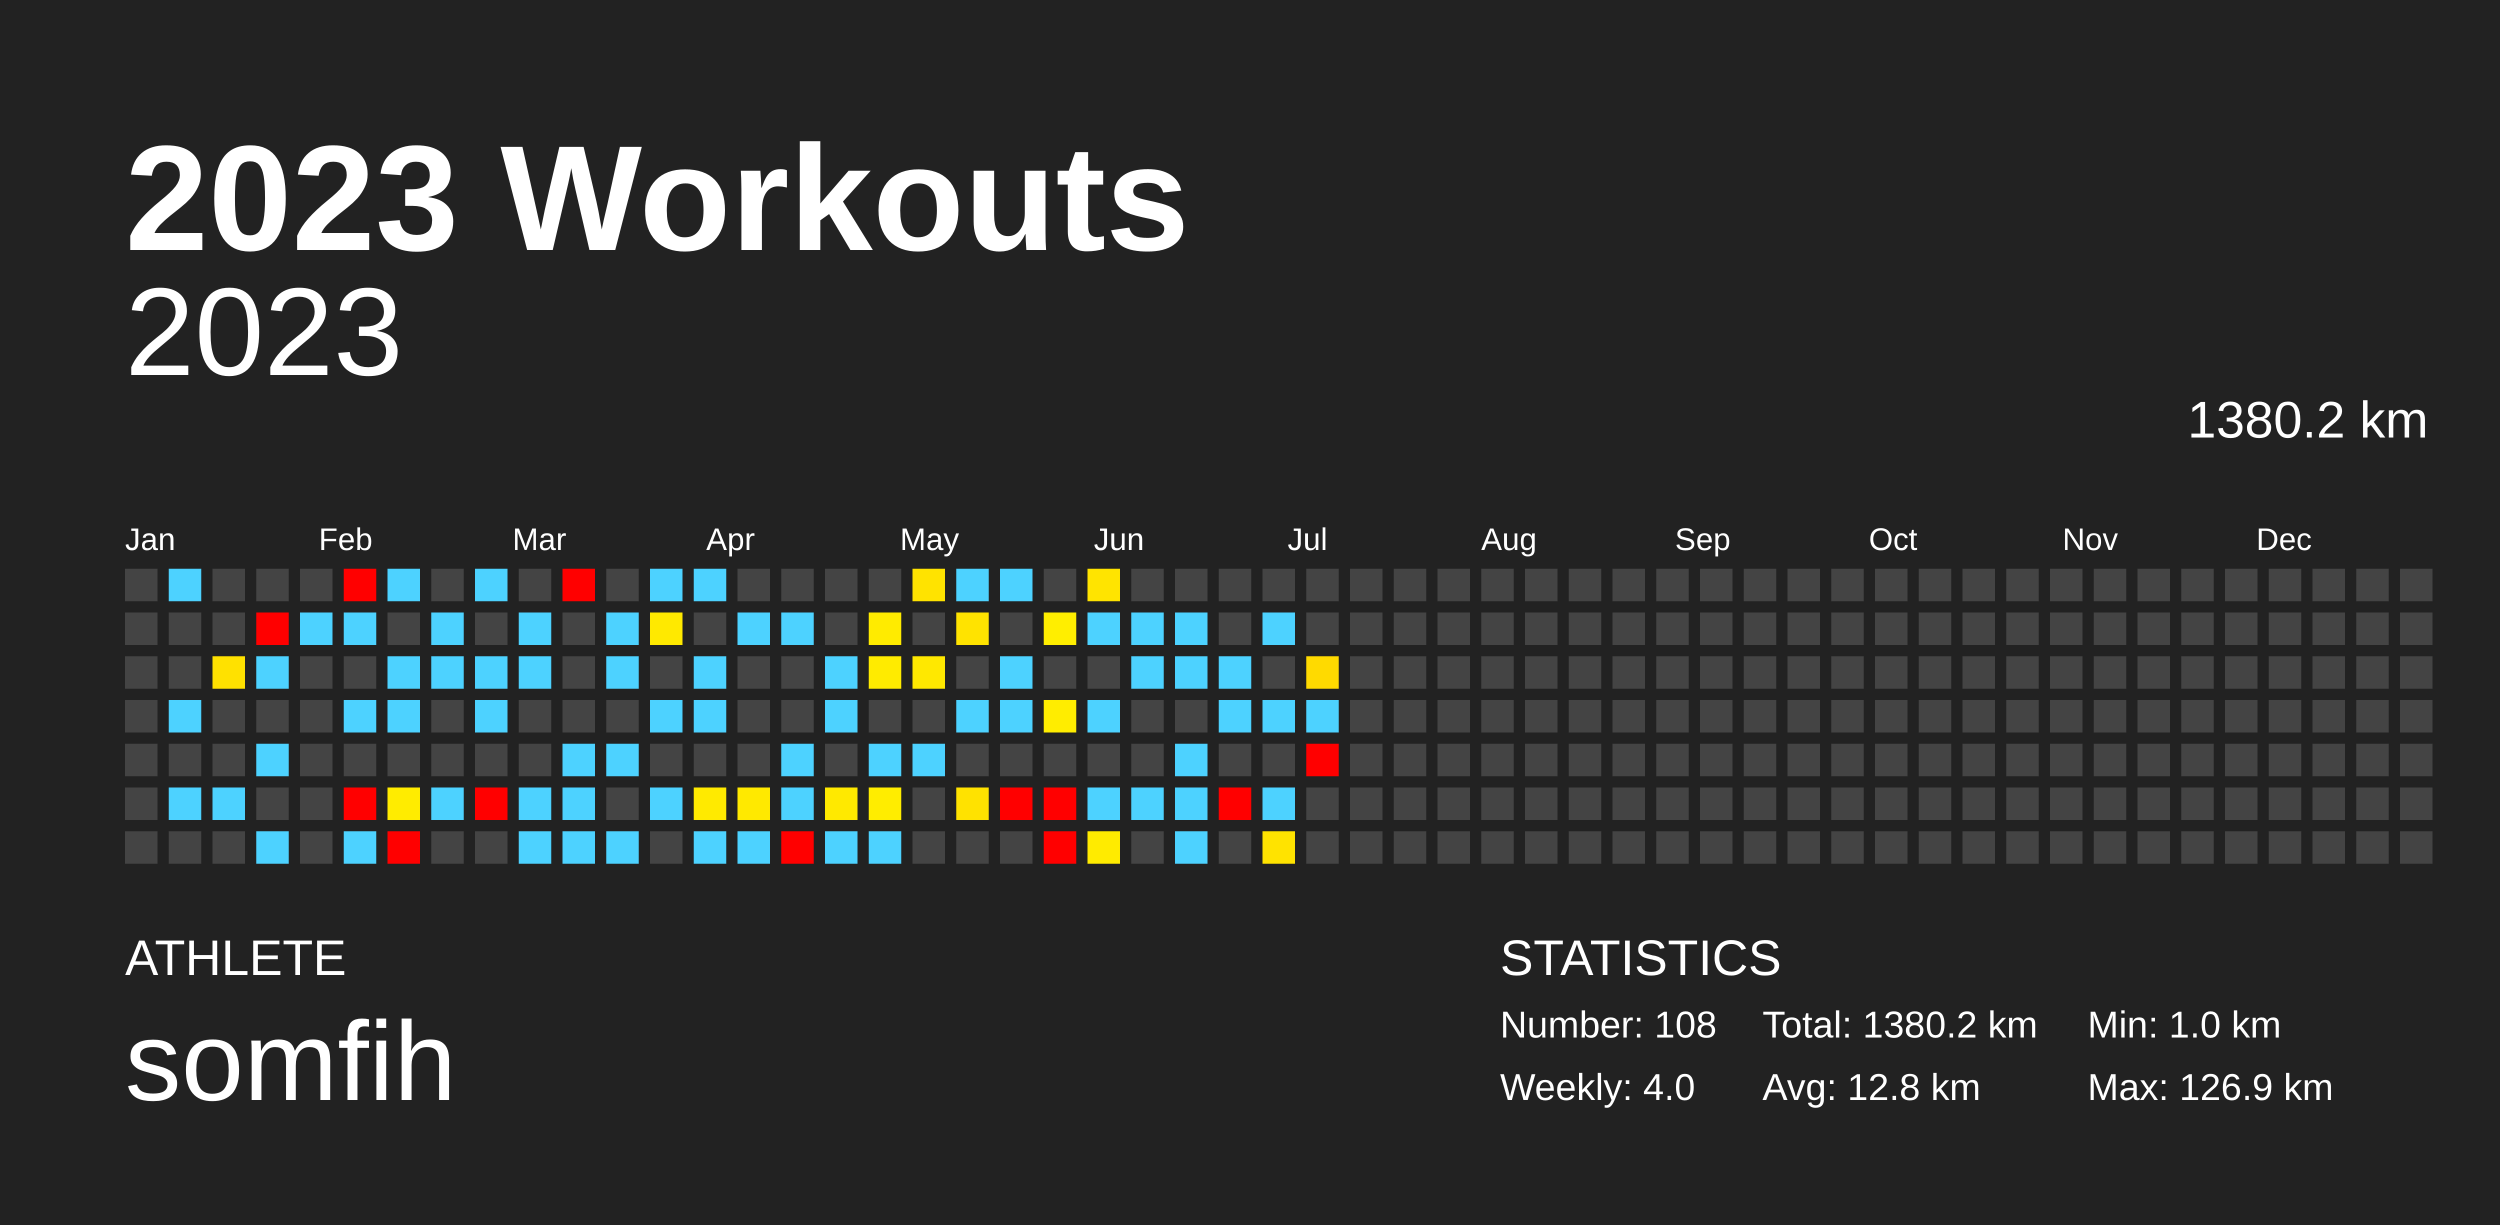
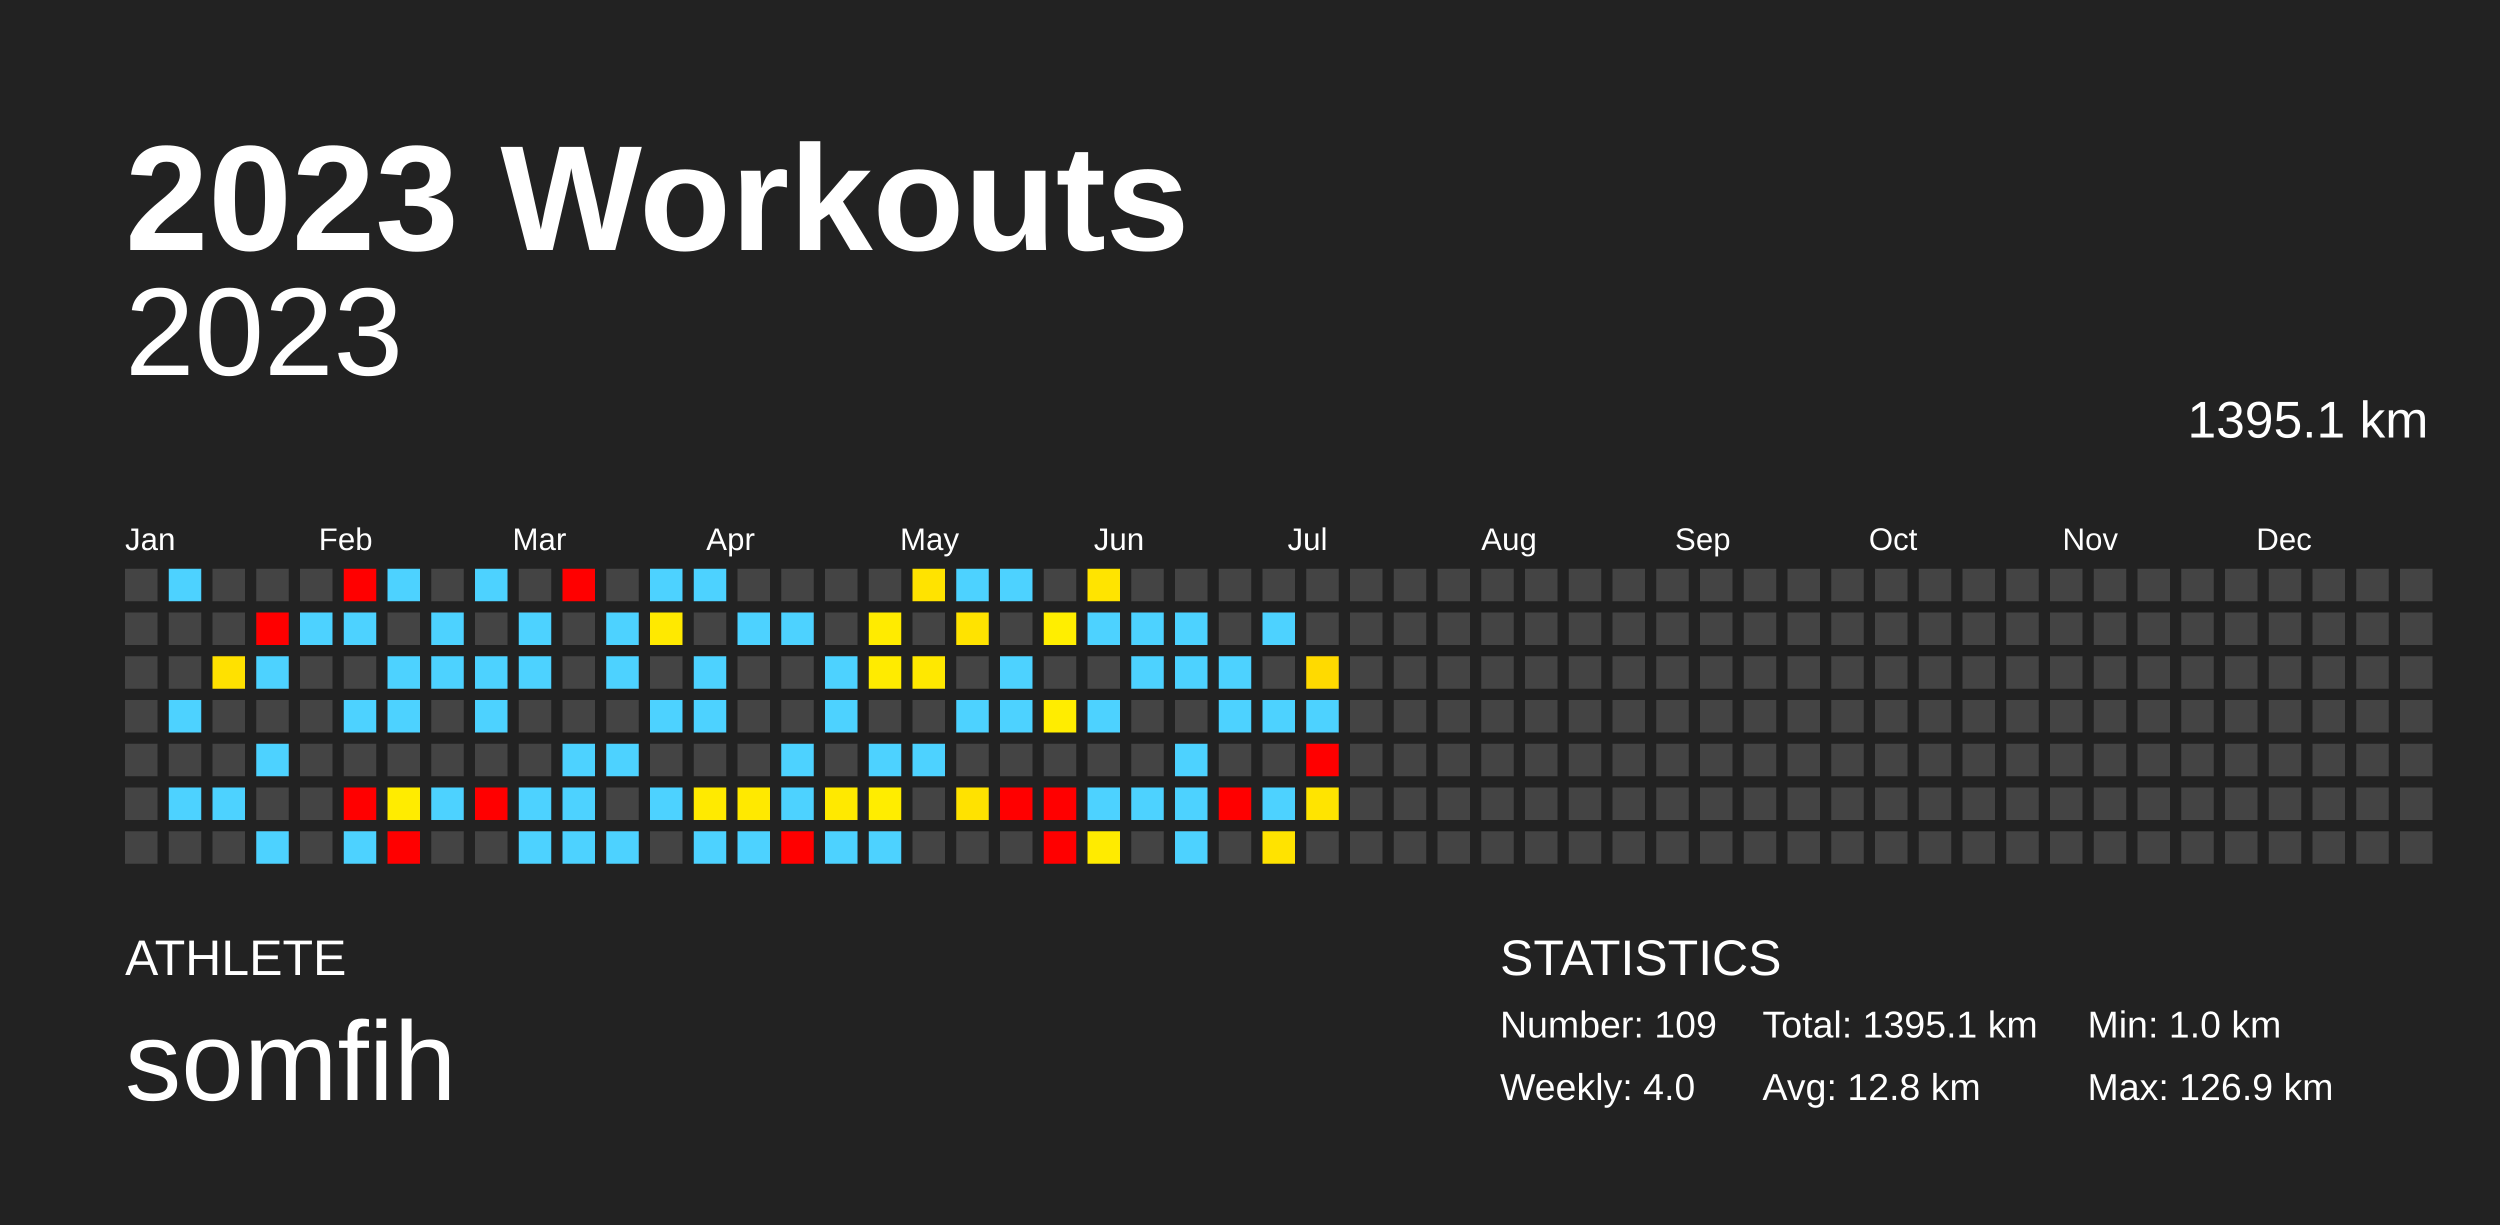
<svg xmlns="http://www.w3.org/2000/svg" baseProfile="full" height="98mm" version="1.1" viewBox="0,0,200,98" width="200mm">
  <defs />
  <rect fill="#222222" height="98" width="200" x="0" y="0" />
  <text fill="#FFFFFF" style="font-size:12px; font-family:Arial; font-weight:bold;" x="10" y="20">2023 Workouts</text>
  <text fill="#FFFFFF" style="font-size:4px; font-family:Arial" x="10" y="78">ATHLETE</text>
  <text fill="#FFFFFF" style="font-size:9px; font-family:Arial" x="10" y="88">somfih</text>
  <text fill="#FFFFFF" style="font-size:4px; font-family:Arial" x="120" y="78">STATISTICS</text>
-   <text fill="#FFFFFF" style="font-size:3px; font-family:Arial" x="120" y="83">Number: 108</text>
+   <text fill="#FFFFFF" style="font-size:3px; font-family:Arial" x="120" y="83">Number: 109</text>
  <text fill="#FFFFFF" style="font-size:3px; font-family:Arial" x="120" y="88">Weekly: 4.0</text>
-   <text fill="#FFFFFF" style="font-size:3px; font-family:Arial" x="141" y="83">Total: 1380.2 km</text>
+   <text fill="#FFFFFF" style="font-size:3px; font-family:Arial" x="141" y="83">Total: 1395.1 km</text>
  <text fill="#FFFFFF" style="font-size:3px; font-family:Arial" x="141" y="88">Avg: 12.8 km</text>
  <text fill="#FFFFFF" style="font-size:3px; font-family:Arial" x="167" y="83">Min: 1.0 km</text>
  <text fill="#FFFFFF" style="font-size:3px; font-family:Arial" x="167" y="88">Max: 126.9 km</text>
  <text alignment-baseline="hanging" fill="#FFFFFF" style="font-size:10.0px; font-family:Arial;" x="10" y="30">2023</text>
-   <text alignment-baseline="hanging" fill="#FFFFFF" style="font-size:4.125px; font-family:Arial;" x="175" y="35">1380.2 km</text>
+   <text alignment-baseline="hanging" fill="#FFFFFF" style="font-size:4.125px; font-family:Arial;" x="175" y="35">1395.1 km</text>
  <text fill="#FFFFFF" style="font-size:2.5px; font-family:Arial" x="10.0" y="44">Jan</text>
  <text fill="#FFFFFF" style="font-size:2.5px; font-family:Arial" x="25.5" y="44">Feb</text>
  <text fill="#FFFFFF" style="font-size:2.5px; font-family:Arial" x="41.0" y="44">Mar</text>
  <text fill="#FFFFFF" style="font-size:2.5px; font-family:Arial" x="56.5" y="44">Apr</text>
  <text fill="#FFFFFF" style="font-size:2.5px; font-family:Arial" x="72.0" y="44">May</text>
  <text fill="#FFFFFF" style="font-size:2.5px; font-family:Arial" x="87.5" y="44">Jun</text>
  <text fill="#FFFFFF" style="font-size:2.5px; font-family:Arial" x="103.0" y="44">Jul</text>
  <text fill="#FFFFFF" style="font-size:2.5px; font-family:Arial" x="118.5" y="44">Aug</text>
  <text fill="#FFFFFF" style="font-size:2.5px; font-family:Arial" x="134.0" y="44">Sep</text>
  <text fill="#FFFFFF" style="font-size:2.5px; font-family:Arial" x="149.5" y="44">Oct</text>
  <text fill="#FFFFFF" style="font-size:2.5px; font-family:Arial" x="165.0" y="44">Nov</text>
  <text fill="#FFFFFF" style="font-size:2.5px; font-family:Arial" x="180.5" y="44">Dec</text>
  <rect fill="#444444" height="2.6" width="2.6" x="10.0" y="45.5" />
  <rect fill="#444444" height="2.6" width="2.6" x="10.0" y="49.0" />
  <rect fill="#444444" height="2.6" width="2.6" x="10.0" y="52.5" />
  <rect fill="#444444" height="2.6" width="2.6" x="10.0" y="56.0" />
  <rect fill="#444444" height="2.6" width="2.6" x="10.0" y="59.5" />
  <rect fill="#444444" height="2.6" width="2.6" x="10.0" y="63.0" />
  <rect fill="#444444" height="2.6" width="2.6" x="10.0" y="66.5" />
  <rect fill="#4dd2ff" height="2.6" width="2.6" x="13.5" y="45.5" />
  <rect fill="#444444" height="2.6" width="2.6" x="13.5" y="49.0" />
  <rect fill="#444444" height="2.6" width="2.6" x="13.5" y="52.5" />
  <rect fill="#4dd2ff" height="2.6" width="2.6" x="13.5" y="56.0" />
  <rect fill="#444444" height="2.6" width="2.6" x="13.5" y="59.5" />
  <rect fill="#4dd2ff" height="2.6" width="2.6" x="13.5" y="63.0" />
  <rect fill="#444444" height="2.6" width="2.6" x="13.5" y="66.5" />
  <rect fill="#444444" height="2.6" width="2.6" x="17.0" y="45.5" />
  <rect fill="#444444" height="2.6" width="2.6" x="17.0" y="49.0" />
  <rect fill="#ffe100" height="2.6" width="2.6" x="17.0" y="52.5" />
  <rect fill="#444444" height="2.6" width="2.6" x="17.0" y="56.0" />
  <rect fill="#444444" height="2.6" width="2.6" x="17.0" y="59.5" />
  <rect fill="#4dd2ff" height="2.6" width="2.6" x="17.0" y="63.0" />
  <rect fill="#444444" height="2.6" width="2.6" x="17.0" y="66.5" />
  <rect fill="#444444" height="2.6" width="2.6" x="20.5" y="45.5" />
  <rect fill="red" height="2.6" width="2.6" x="20.5" y="49.0" />
  <rect fill="#4dd2ff" height="2.6" width="2.6" x="20.5" y="52.5" />
  <rect fill="#444444" height="2.6" width="2.6" x="20.5" y="56.0" />
  <rect fill="#4dd2ff" height="2.6" width="2.6" x="20.5" y="59.5" />
  <rect fill="#444444" height="2.6" width="2.6" x="20.5" y="63.0" />
  <rect fill="#4dd2ff" height="2.6" width="2.6" x="20.5" y="66.5" />
  <rect fill="#444444" height="2.6" width="2.6" x="24.0" y="45.5" />
  <rect fill="#4dd2ff" height="2.6" width="2.6" x="24.0" y="49.0" />
  <rect fill="#444444" height="2.6" width="2.6" x="24.0" y="52.5" />
  <rect fill="#444444" height="2.6" width="2.6" x="24.0" y="56.0" />
  <rect fill="#444444" height="2.6" width="2.6" x="24.0" y="59.5" />
  <rect fill="#444444" height="2.6" width="2.6" x="24.0" y="63.0" />
  <rect fill="#444444" height="2.6" width="2.6" x="24.0" y="66.5" />
  <rect fill="red" height="2.6" width="2.6" x="27.5" y="45.5" />
  <rect fill="#4dd2ff" height="2.6" width="2.6" x="27.5" y="49.0" />
  <rect fill="#444444" height="2.6" width="2.6" x="27.5" y="52.5" />
  <rect fill="#4dd2ff" height="2.6" width="2.6" x="27.5" y="56.0" />
  <rect fill="#444444" height="2.6" width="2.6" x="27.5" y="59.5" />
  <rect fill="red" height="2.6" width="2.6" x="27.5" y="63.0" />
  <rect fill="#4dd2ff" height="2.6" width="2.6" x="27.5" y="66.5" />
  <rect fill="#4dd2ff" height="2.6" width="2.6" x="31.0" y="45.5" />
  <rect fill="#444444" height="2.6" width="2.6" x="31.0" y="49.0" />
  <rect fill="#4dd2ff" height="2.6" width="2.6" x="31.0" y="52.5" />
  <rect fill="#4dd2ff" height="2.6" width="2.6" x="31.0" y="56.0" />
  <rect fill="#444444" height="2.6" width="2.6" x="31.0" y="59.5" />
  <rect fill="#ffec00" height="2.6" width="2.6" x="31.0" y="63.0" />
  <rect fill="red" height="2.6" width="2.6" x="31.0" y="66.5" />
  <rect fill="#444444" height="2.6" width="2.6" x="34.5" y="45.5" />
  <rect fill="#4dd2ff" height="2.6" width="2.6" x="34.5" y="49.0" />
  <rect fill="#4dd2ff" height="2.6" width="2.6" x="34.5" y="52.5" />
  <rect fill="#444444" height="2.6" width="2.6" x="34.5" y="56.0" />
  <rect fill="#444444" height="2.6" width="2.6" x="34.5" y="59.5" />
  <rect fill="#4dd2ff" height="2.6" width="2.6" x="34.5" y="63.0" />
  <rect fill="#444444" height="2.6" width="2.6" x="34.5" y="66.5" />
  <rect fill="#4dd2ff" height="2.6" width="2.6" x="38.0" y="45.5" />
  <rect fill="#444444" height="2.6" width="2.6" x="38.0" y="49.0" />
  <rect fill="#4dd2ff" height="2.6" width="2.6" x="38.0" y="52.5" />
  <rect fill="#4dd2ff" height="2.6" width="2.6" x="38.0" y="56.0" />
  <rect fill="#444444" height="2.6" width="2.6" x="38.0" y="59.5" />
  <rect fill="red" height="2.6" width="2.6" x="38.0" y="63.0" />
  <rect fill="#444444" height="2.6" width="2.6" x="38.0" y="66.5" />
  <rect fill="#444444" height="2.6" width="2.6" x="41.5" y="45.5" />
  <rect fill="#4dd2ff" height="2.6" width="2.6" x="41.5" y="49.0" />
  <rect fill="#4dd2ff" height="2.6" width="2.6" x="41.5" y="52.5" />
  <rect fill="#444444" height="2.6" width="2.6" x="41.5" y="56.0" />
  <rect fill="#444444" height="2.6" width="2.6" x="41.5" y="59.5" />
  <rect fill="#4dd2ff" height="2.6" width="2.6" x="41.5" y="63.0" />
  <rect fill="#4dd2ff" height="2.6" width="2.6" x="41.5" y="66.5" />
  <rect fill="red" height="2.6" width="2.6" x="45.0" y="45.5" />
  <rect fill="#444444" height="2.6" width="2.6" x="45.0" y="49.0" />
  <rect fill="#444444" height="2.6" width="2.6" x="45.0" y="52.5" />
  <rect fill="#444444" height="2.6" width="2.6" x="45.0" y="56.0" />
  <rect fill="#4dd2ff" height="2.6" width="2.6" x="45.0" y="59.5" />
  <rect fill="#4dd2ff" height="2.6" width="2.6" x="45.0" y="63.0" />
  <rect fill="#4dd2ff" height="2.6" width="2.6" x="45.0" y="66.5" />
  <rect fill="#444444" height="2.6" width="2.6" x="48.5" y="45.5" />
  <rect fill="#4dd2ff" height="2.6" width="2.6" x="48.5" y="49.0" />
  <rect fill="#4dd2ff" height="2.6" width="2.6" x="48.5" y="52.5" />
  <rect fill="#444444" height="2.6" width="2.6" x="48.5" y="56.0" />
  <rect fill="#4dd2ff" height="2.6" width="2.6" x="48.5" y="59.5" />
  <rect fill="#444444" height="2.6" width="2.6" x="48.5" y="63.0" />
  <rect fill="#4dd2ff" height="2.6" width="2.6" x="48.5" y="66.5" />
  <rect fill="#4dd2ff" height="2.6" width="2.6" x="52.0" y="45.5" />
  <rect fill="#ffe900" height="2.6" width="2.6" x="52.0" y="49.0" />
  <rect fill="#444444" height="2.6" width="2.6" x="52.0" y="52.5" />
  <rect fill="#4dd2ff" height="2.6" width="2.6" x="52.0" y="56.0" />
  <rect fill="#444444" height="2.6" width="2.6" x="52.0" y="59.5" />
  <rect fill="#4dd2ff" height="2.6" width="2.6" x="52.0" y="63.0" />
  <rect fill="#444444" height="2.6" width="2.6" x="52.0" y="66.5" />
  <rect fill="#4dd2ff" height="2.6" width="2.6" x="55.5" y="45.5" />
  <rect fill="#444444" height="2.6" width="2.6" x="55.5" y="49.0" />
  <rect fill="#4dd2ff" height="2.6" width="2.6" x="55.5" y="52.5" />
  <rect fill="#4dd2ff" height="2.6" width="2.6" x="55.5" y="56.0" />
  <rect fill="#444444" height="2.6" width="2.6" x="55.5" y="59.5" />
  <rect fill="#ffea00" height="2.6" width="2.6" x="55.5" y="63.0" />
  <rect fill="#4dd2ff" height="2.6" width="2.6" x="55.5" y="66.5" />
  <rect fill="#444444" height="2.6" width="2.6" x="59.0" y="45.5" />
  <rect fill="#4dd2ff" height="2.6" width="2.6" x="59.0" y="49.0" />
  <rect fill="#444444" height="2.6" width="2.6" x="59.0" y="52.5" />
  <rect fill="#444444" height="2.6" width="2.6" x="59.0" y="56.0" />
  <rect fill="#444444" height="2.6" width="2.6" x="59.0" y="59.5" />
  <rect fill="#ffe900" height="2.6" width="2.6" x="59.0" y="63.0" />
  <rect fill="#4dd2ff" height="2.6" width="2.6" x="59.0" y="66.5" />
  <rect fill="#444444" height="2.6" width="2.6" x="62.5" y="45.5" />
  <rect fill="#4dd2ff" height="2.6" width="2.6" x="62.5" y="49.0" />
  <rect fill="#444444" height="2.6" width="2.6" x="62.5" y="52.5" />
  <rect fill="#444444" height="2.6" width="2.6" x="62.5" y="56.0" />
  <rect fill="#4dd2ff" height="2.6" width="2.6" x="62.5" y="59.5" />
  <rect fill="#4dd2ff" height="2.6" width="2.6" x="62.5" y="63.0" />
  <rect fill="red" height="2.6" width="2.6" x="62.5" y="66.5" />
  <rect fill="#444444" height="2.6" width="2.6" x="66.0" y="45.5" />
  <rect fill="#444444" height="2.6" width="2.6" x="66.0" y="49.0" />
  <rect fill="#4dd2ff" height="2.6" width="2.6" x="66.0" y="52.5" />
  <rect fill="#4dd2ff" height="2.6" width="2.6" x="66.0" y="56.0" />
  <rect fill="#444444" height="2.6" width="2.6" x="66.0" y="59.5" />
  <rect fill="#ffe900" height="2.6" width="2.6" x="66.0" y="63.0" />
  <rect fill="#4dd2ff" height="2.6" width="2.6" x="66.0" y="66.5" />
  <rect fill="#444444" height="2.6" width="2.6" x="69.5" y="45.5" />
  <rect fill="#ffeb00" height="2.6" width="2.6" x="69.5" y="49.0" />
  <rect fill="#ffeb00" height="2.6" width="2.6" x="69.5" y="52.5" />
  <rect fill="#444444" height="2.6" width="2.6" x="69.5" y="56.0" />
  <rect fill="#4dd2ff" height="2.6" width="2.6" x="69.5" y="59.5" />
  <rect fill="#ffed00" height="2.6" width="2.6" x="69.5" y="63.0" />
  <rect fill="#4dd2ff" height="2.6" width="2.6" x="69.5" y="66.5" />
  <rect fill="#ffe300" height="2.6" width="2.6" x="73.0" y="45.5" />
  <rect fill="#444444" height="2.6" width="2.6" x="73.0" y="49.0" />
  <rect fill="#ffe800" height="2.6" width="2.6" x="73.0" y="52.5" />
  <rect fill="#444444" height="2.6" width="2.6" x="73.0" y="56.0" />
  <rect fill="#4dd2ff" height="2.6" width="2.6" x="73.0" y="59.5" />
  <rect fill="#444444" height="2.6" width="2.6" x="73.0" y="63.0" />
  <rect fill="#444444" height="2.6" width="2.6" x="73.0" y="66.5" />
  <rect fill="#4dd2ff" height="2.6" width="2.6" x="76.5" y="45.5" />
  <rect fill="#ffe300" height="2.6" width="2.6" x="76.5" y="49.0" />
  <rect fill="#444444" height="2.6" width="2.6" x="76.5" y="52.5" />
  <rect fill="#4dd2ff" height="2.6" width="2.6" x="76.5" y="56.0" />
  <rect fill="#444444" height="2.6" width="2.6" x="76.5" y="59.5" />
  <rect fill="#ffe200" height="2.6" width="2.6" x="76.5" y="63.0" />
  <rect fill="#444444" height="2.6" width="2.6" x="76.5" y="66.5" />
  <rect fill="#4dd2ff" height="2.6" width="2.6" x="80.0" y="45.5" />
  <rect fill="#444444" height="2.6" width="2.6" x="80.0" y="49.0" />
  <rect fill="#4dd2ff" height="2.6" width="2.6" x="80.0" y="52.5" />
  <rect fill="#4dd2ff" height="2.6" width="2.6" x="80.0" y="56.0" />
  <rect fill="#444444" height="2.6" width="2.6" x="80.0" y="59.5" />
  <rect fill="red" height="2.6" width="2.6" x="80.0" y="63.0" />
  <rect fill="#444444" height="2.6" width="2.6" x="80.0" y="66.5" />
  <rect fill="#444444" height="2.6" width="2.6" x="83.5" y="45.5" />
  <rect fill="#ffee00" height="2.6" width="2.6" x="83.5" y="49.0" />
  <rect fill="#444444" height="2.6" width="2.6" x="83.5" y="52.5" />
  <rect fill="#ffed00" height="2.6" width="2.6" x="83.5" y="56.0" />
  <rect fill="#444444" height="2.6" width="2.6" x="83.5" y="59.5" />
  <rect fill="red" height="2.6" width="2.6" x="83.5" y="63.0" />
  <rect fill="red" height="2.6" width="2.6" x="83.5" y="66.5" />
  <rect fill="#ffe400" height="2.6" width="2.6" x="87.0" y="45.5" />
  <rect fill="#4dd2ff" height="2.6" width="2.6" x="87.0" y="49.0" />
  <rect fill="#444444" height="2.6" width="2.6" x="87.0" y="52.5" />
  <rect fill="#4dd2ff" height="2.6" width="2.6" x="87.0" y="56.0" />
  <rect fill="#444444" height="2.6" width="2.6" x="87.0" y="59.5" />
  <rect fill="#4dd2ff" height="2.6" width="2.6" x="87.0" y="63.0" />
  <rect fill="#ffeb00" height="2.6" width="2.6" x="87.0" y="66.5" />
  <rect fill="#444444" height="2.6" width="2.6" x="90.5" y="45.5" />
  <rect fill="#4dd2ff" height="2.6" width="2.6" x="90.5" y="49.0" />
  <rect fill="#4dd2ff" height="2.6" width="2.6" x="90.5" y="52.5" />
  <rect fill="#444444" height="2.6" width="2.6" x="90.5" y="56.0" />
  <rect fill="#444444" height="2.6" width="2.6" x="90.5" y="59.5" />
  <rect fill="#4dd2ff" height="2.6" width="2.6" x="90.5" y="63.0" />
  <rect fill="#444444" height="2.6" width="2.6" x="90.5" y="66.5" />
  <rect fill="#444444" height="2.6" width="2.6" x="94.0" y="45.5" />
  <rect fill="#4dd2ff" height="2.6" width="2.6" x="94.0" y="49.0" />
  <rect fill="#4dd2ff" height="2.6" width="2.6" x="94.0" y="52.5" />
  <rect fill="#444444" height="2.6" width="2.6" x="94.0" y="56.0" />
  <rect fill="#4dd2ff" height="2.6" width="2.6" x="94.0" y="59.5" />
  <rect fill="#4dd2ff" height="2.6" width="2.6" x="94.0" y="63.0" />
  <rect fill="#4dd2ff" height="2.6" width="2.6" x="94.0" y="66.5" />
  <rect fill="#444444" height="2.6" width="2.6" x="97.5" y="45.5" />
  <rect fill="#444444" height="2.6" width="2.6" x="97.5" y="49.0" />
  <rect fill="#4dd2ff" height="2.6" width="2.6" x="97.5" y="52.5" />
  <rect fill="#4dd2ff" height="2.6" width="2.6" x="97.5" y="56.0" />
  <rect fill="#444444" height="2.6" width="2.6" x="97.5" y="59.5" />
  <rect fill="red" height="2.6" width="2.6" x="97.5" y="63.0" />
  <rect fill="#444444" height="2.6" width="2.6" x="97.5" y="66.5" />
  <rect fill="#444444" height="2.6" width="2.6" x="101.0" y="45.5" />
  <rect fill="#4dd2ff" height="2.6" width="2.6" x="101.0" y="49.0" />
  <rect fill="#444444" height="2.6" width="2.6" x="101.0" y="52.5" />
  <rect fill="#4dd2ff" height="2.6" width="2.6" x="101.0" y="56.0" />
  <rect fill="#444444" height="2.6" width="2.6" x="101.0" y="59.5" />
  <rect fill="#4dd2ff" height="2.6" width="2.6" x="101.0" y="63.0" />
  <rect fill="#ffe300" height="2.6" width="2.6" x="101.0" y="66.5" />
  <rect fill="#444444" height="2.6" width="2.6" x="104.5" y="45.5" />
  <rect fill="#444444" height="2.6" width="2.6" x="104.5" y="49.0" />
  <rect fill="#ffda00" height="2.6" width="2.6" x="104.5" y="52.5" />
  <rect fill="#4dd2ff" height="2.6" width="2.6" x="104.5" y="56.0" />
  <rect fill="red" height="2.6" width="2.6" x="104.5" y="59.5" />
-   <rect fill="#444444" height="2.6" width="2.6" x="104.5" y="63.0" />
+   <rect fill="#ffe400" height="2.6" width="2.6" x="104.5" y="63.0" />
  <rect fill="#444444" height="2.6" width="2.6" x="104.5" y="66.5" />
  <rect fill="#444444" height="2.6" width="2.6" x="108.0" y="45.5" />
  <rect fill="#444444" height="2.6" width="2.6" x="108.0" y="49.0" />
  <rect fill="#444444" height="2.6" width="2.6" x="108.0" y="52.5" />
  <rect fill="#444444" height="2.6" width="2.6" x="108.0" y="56.0" />
  <rect fill="#444444" height="2.6" width="2.6" x="108.0" y="59.5" />
  <rect fill="#444444" height="2.6" width="2.6" x="108.0" y="63.0" />
  <rect fill="#444444" height="2.6" width="2.6" x="108.0" y="66.5" />
  <rect fill="#444444" height="2.6" width="2.6" x="111.5" y="45.5" />
  <rect fill="#444444" height="2.6" width="2.6" x="111.5" y="49.0" />
  <rect fill="#444444" height="2.6" width="2.6" x="111.5" y="52.5" />
  <rect fill="#444444" height="2.6" width="2.6" x="111.5" y="56.0" />
  <rect fill="#444444" height="2.6" width="2.6" x="111.5" y="59.5" />
  <rect fill="#444444" height="2.6" width="2.6" x="111.5" y="63.0" />
  <rect fill="#444444" height="2.6" width="2.6" x="111.5" y="66.5" />
  <rect fill="#444444" height="2.6" width="2.6" x="115.0" y="45.5" />
  <rect fill="#444444" height="2.6" width="2.6" x="115.0" y="49.0" />
  <rect fill="#444444" height="2.6" width="2.6" x="115.0" y="52.5" />
  <rect fill="#444444" height="2.6" width="2.6" x="115.0" y="56.0" />
  <rect fill="#444444" height="2.6" width="2.6" x="115.0" y="59.5" />
  <rect fill="#444444" height="2.6" width="2.6" x="115.0" y="63.0" />
  <rect fill="#444444" height="2.6" width="2.6" x="115.0" y="66.5" />
  <rect fill="#444444" height="2.6" width="2.6" x="118.5" y="45.5" />
  <rect fill="#444444" height="2.6" width="2.6" x="118.5" y="49.0" />
  <rect fill="#444444" height="2.6" width="2.6" x="118.5" y="52.5" />
  <rect fill="#444444" height="2.6" width="2.6" x="118.5" y="56.0" />
  <rect fill="#444444" height="2.6" width="2.6" x="118.5" y="59.5" />
  <rect fill="#444444" height="2.6" width="2.6" x="118.5" y="63.0" />
  <rect fill="#444444" height="2.6" width="2.6" x="118.5" y="66.5" />
  <rect fill="#444444" height="2.6" width="2.6" x="122.0" y="45.5" />
  <rect fill="#444444" height="2.6" width="2.6" x="122.0" y="49.0" />
  <rect fill="#444444" height="2.6" width="2.6" x="122.0" y="52.5" />
  <rect fill="#444444" height="2.6" width="2.6" x="122.0" y="56.0" />
  <rect fill="#444444" height="2.6" width="2.6" x="122.0" y="59.5" />
  <rect fill="#444444" height="2.6" width="2.6" x="122.0" y="63.0" />
  <rect fill="#444444" height="2.6" width="2.6" x="122.0" y="66.5" />
  <rect fill="#444444" height="2.6" width="2.6" x="125.5" y="45.5" />
  <rect fill="#444444" height="2.6" width="2.6" x="125.5" y="49.0" />
  <rect fill="#444444" height="2.6" width="2.6" x="125.5" y="52.5" />
  <rect fill="#444444" height="2.6" width="2.6" x="125.5" y="56.0" />
  <rect fill="#444444" height="2.6" width="2.6" x="125.5" y="59.5" />
  <rect fill="#444444" height="2.6" width="2.6" x="125.5" y="63.0" />
  <rect fill="#444444" height="2.6" width="2.6" x="125.5" y="66.5" />
  <rect fill="#444444" height="2.6" width="2.6" x="129.0" y="45.5" />
  <rect fill="#444444" height="2.6" width="2.6" x="129.0" y="49.0" />
  <rect fill="#444444" height="2.6" width="2.6" x="129.0" y="52.5" />
  <rect fill="#444444" height="2.6" width="2.6" x="129.0" y="56.0" />
  <rect fill="#444444" height="2.6" width="2.6" x="129.0" y="59.5" />
  <rect fill="#444444" height="2.6" width="2.6" x="129.0" y="63.0" />
  <rect fill="#444444" height="2.6" width="2.6" x="129.0" y="66.5" />
  <rect fill="#444444" height="2.6" width="2.6" x="132.5" y="45.5" />
  <rect fill="#444444" height="2.6" width="2.6" x="132.5" y="49.0" />
  <rect fill="#444444" height="2.6" width="2.6" x="132.5" y="52.5" />
  <rect fill="#444444" height="2.6" width="2.6" x="132.5" y="56.0" />
  <rect fill="#444444" height="2.6" width="2.6" x="132.5" y="59.5" />
  <rect fill="#444444" height="2.6" width="2.6" x="132.5" y="63.0" />
  <rect fill="#444444" height="2.6" width="2.6" x="132.5" y="66.5" />
  <rect fill="#444444" height="2.6" width="2.6" x="136.0" y="45.5" />
  <rect fill="#444444" height="2.6" width="2.6" x="136.0" y="49.0" />
  <rect fill="#444444" height="2.6" width="2.6" x="136.0" y="52.5" />
  <rect fill="#444444" height="2.6" width="2.6" x="136.0" y="56.0" />
  <rect fill="#444444" height="2.6" width="2.6" x="136.0" y="59.5" />
  <rect fill="#444444" height="2.6" width="2.6" x="136.0" y="63.0" />
  <rect fill="#444444" height="2.6" width="2.6" x="136.0" y="66.5" />
  <rect fill="#444444" height="2.6" width="2.6" x="139.5" y="45.5" />
  <rect fill="#444444" height="2.6" width="2.6" x="139.5" y="49.0" />
  <rect fill="#444444" height="2.6" width="2.6" x="139.5" y="52.5" />
  <rect fill="#444444" height="2.6" width="2.6" x="139.5" y="56.0" />
  <rect fill="#444444" height="2.6" width="2.6" x="139.5" y="59.5" />
  <rect fill="#444444" height="2.6" width="2.6" x="139.5" y="63.0" />
  <rect fill="#444444" height="2.6" width="2.6" x="139.5" y="66.5" />
  <rect fill="#444444" height="2.6" width="2.6" x="143.0" y="45.5" />
  <rect fill="#444444" height="2.6" width="2.6" x="143.0" y="49.0" />
  <rect fill="#444444" height="2.6" width="2.6" x="143.0" y="52.5" />
  <rect fill="#444444" height="2.6" width="2.6" x="143.0" y="56.0" />
  <rect fill="#444444" height="2.6" width="2.6" x="143.0" y="59.5" />
  <rect fill="#444444" height="2.6" width="2.6" x="143.0" y="63.0" />
  <rect fill="#444444" height="2.6" width="2.6" x="143.0" y="66.5" />
  <rect fill="#444444" height="2.6" width="2.6" x="146.5" y="45.5" />
  <rect fill="#444444" height="2.6" width="2.6" x="146.5" y="49.0" />
  <rect fill="#444444" height="2.6" width="2.6" x="146.5" y="52.5" />
  <rect fill="#444444" height="2.6" width="2.6" x="146.5" y="56.0" />
  <rect fill="#444444" height="2.6" width="2.6" x="146.5" y="59.5" />
  <rect fill="#444444" height="2.6" width="2.6" x="146.5" y="63.0" />
  <rect fill="#444444" height="2.6" width="2.6" x="146.5" y="66.5" />
  <rect fill="#444444" height="2.6" width="2.6" x="150.0" y="45.5" />
  <rect fill="#444444" height="2.6" width="2.6" x="150.0" y="49.0" />
  <rect fill="#444444" height="2.6" width="2.6" x="150.0" y="52.5" />
  <rect fill="#444444" height="2.6" width="2.6" x="150.0" y="56.0" />
  <rect fill="#444444" height="2.6" width="2.6" x="150.0" y="59.5" />
  <rect fill="#444444" height="2.6" width="2.6" x="150.0" y="63.0" />
  <rect fill="#444444" height="2.6" width="2.6" x="150.0" y="66.5" />
  <rect fill="#444444" height="2.6" width="2.6" x="153.5" y="45.5" />
  <rect fill="#444444" height="2.6" width="2.6" x="153.5" y="49.0" />
  <rect fill="#444444" height="2.6" width="2.6" x="153.5" y="52.5" />
  <rect fill="#444444" height="2.6" width="2.6" x="153.5" y="56.0" />
  <rect fill="#444444" height="2.6" width="2.6" x="153.5" y="59.5" />
  <rect fill="#444444" height="2.6" width="2.6" x="153.5" y="63.0" />
  <rect fill="#444444" height="2.6" width="2.6" x="153.5" y="66.5" />
  <rect fill="#444444" height="2.6" width="2.6" x="157.0" y="45.5" />
  <rect fill="#444444" height="2.6" width="2.6" x="157.0" y="49.0" />
  <rect fill="#444444" height="2.6" width="2.6" x="157.0" y="52.5" />
  <rect fill="#444444" height="2.6" width="2.6" x="157.0" y="56.0" />
  <rect fill="#444444" height="2.6" width="2.6" x="157.0" y="59.5" />
  <rect fill="#444444" height="2.6" width="2.6" x="157.0" y="63.0" />
  <rect fill="#444444" height="2.6" width="2.6" x="157.0" y="66.5" />
  <rect fill="#444444" height="2.6" width="2.6" x="160.5" y="45.5" />
  <rect fill="#444444" height="2.6" width="2.6" x="160.5" y="49.0" />
  <rect fill="#444444" height="2.6" width="2.6" x="160.5" y="52.5" />
  <rect fill="#444444" height="2.6" width="2.6" x="160.5" y="56.0" />
  <rect fill="#444444" height="2.6" width="2.6" x="160.5" y="59.5" />
  <rect fill="#444444" height="2.6" width="2.6" x="160.5" y="63.0" />
  <rect fill="#444444" height="2.6" width="2.6" x="160.5" y="66.5" />
  <rect fill="#444444" height="2.6" width="2.6" x="164.0" y="45.5" />
  <rect fill="#444444" height="2.6" width="2.6" x="164.0" y="49.0" />
  <rect fill="#444444" height="2.6" width="2.6" x="164.0" y="52.5" />
  <rect fill="#444444" height="2.6" width="2.6" x="164.0" y="56.0" />
  <rect fill="#444444" height="2.6" width="2.6" x="164.0" y="59.5" />
  <rect fill="#444444" height="2.6" width="2.6" x="164.0" y="63.0" />
  <rect fill="#444444" height="2.6" width="2.6" x="164.0" y="66.5" />
  <rect fill="#444444" height="2.6" width="2.6" x="167.5" y="45.5" />
  <rect fill="#444444" height="2.6" width="2.6" x="167.5" y="49.0" />
  <rect fill="#444444" height="2.6" width="2.6" x="167.5" y="52.5" />
  <rect fill="#444444" height="2.6" width="2.6" x="167.5" y="56.0" />
  <rect fill="#444444" height="2.6" width="2.6" x="167.5" y="59.5" />
  <rect fill="#444444" height="2.6" width="2.6" x="167.5" y="63.0" />
  <rect fill="#444444" height="2.6" width="2.6" x="167.5" y="66.5" />
  <rect fill="#444444" height="2.6" width="2.6" x="171.0" y="45.5" />
  <rect fill="#444444" height="2.6" width="2.6" x="171.0" y="49.0" />
  <rect fill="#444444" height="2.6" width="2.6" x="171.0" y="52.5" />
  <rect fill="#444444" height="2.6" width="2.6" x="171.0" y="56.0" />
  <rect fill="#444444" height="2.6" width="2.6" x="171.0" y="59.5" />
  <rect fill="#444444" height="2.6" width="2.6" x="171.0" y="63.0" />
  <rect fill="#444444" height="2.6" width="2.6" x="171.0" y="66.5" />
  <rect fill="#444444" height="2.6" width="2.6" x="174.5" y="45.5" />
  <rect fill="#444444" height="2.6" width="2.6" x="174.5" y="49.0" />
  <rect fill="#444444" height="2.6" width="2.6" x="174.5" y="52.5" />
  <rect fill="#444444" height="2.6" width="2.6" x="174.5" y="56.0" />
  <rect fill="#444444" height="2.6" width="2.6" x="174.5" y="59.5" />
  <rect fill="#444444" height="2.6" width="2.6" x="174.5" y="63.0" />
  <rect fill="#444444" height="2.6" width="2.6" x="174.5" y="66.5" />
  <rect fill="#444444" height="2.6" width="2.6" x="178.0" y="45.5" />
  <rect fill="#444444" height="2.6" width="2.6" x="178.0" y="49.0" />
  <rect fill="#444444" height="2.6" width="2.6" x="178.0" y="52.5" />
  <rect fill="#444444" height="2.6" width="2.6" x="178.0" y="56.0" />
  <rect fill="#444444" height="2.6" width="2.6" x="178.0" y="59.5" />
  <rect fill="#444444" height="2.6" width="2.6" x="178.0" y="63.0" />
  <rect fill="#444444" height="2.6" width="2.6" x="178.0" y="66.5" />
  <rect fill="#444444" height="2.6" width="2.6" x="181.5" y="45.5" />
  <rect fill="#444444" height="2.6" width="2.6" x="181.5" y="49.0" />
  <rect fill="#444444" height="2.6" width="2.6" x="181.5" y="52.5" />
  <rect fill="#444444" height="2.6" width="2.6" x="181.5" y="56.0" />
  <rect fill="#444444" height="2.6" width="2.6" x="181.5" y="59.5" />
  <rect fill="#444444" height="2.6" width="2.6" x="181.5" y="63.0" />
  <rect fill="#444444" height="2.6" width="2.6" x="181.5" y="66.5" />
  <rect fill="#444444" height="2.6" width="2.6" x="185.0" y="45.5" />
  <rect fill="#444444" height="2.6" width="2.6" x="185.0" y="49.0" />
  <rect fill="#444444" height="2.6" width="2.6" x="185.0" y="52.5" />
  <rect fill="#444444" height="2.6" width="2.6" x="185.0" y="56.0" />
  <rect fill="#444444" height="2.6" width="2.6" x="185.0" y="59.5" />
  <rect fill="#444444" height="2.6" width="2.6" x="185.0" y="63.0" />
  <rect fill="#444444" height="2.6" width="2.6" x="185.0" y="66.5" />
  <rect fill="#444444" height="2.6" width="2.6" x="188.5" y="45.5" />
  <rect fill="#444444" height="2.6" width="2.6" x="188.5" y="49.0" />
  <rect fill="#444444" height="2.6" width="2.6" x="188.5" y="52.5" />
  <rect fill="#444444" height="2.6" width="2.6" x="188.5" y="56.0" />
  <rect fill="#444444" height="2.6" width="2.6" x="188.5" y="59.5" />
  <rect fill="#444444" height="2.6" width="2.6" x="188.5" y="63.0" />
  <rect fill="#444444" height="2.6" width="2.6" x="188.5" y="66.5" />
  <rect fill="#444444" height="2.6" width="2.6" x="192.0" y="45.5" />
  <rect fill="#444444" height="2.6" width="2.6" x="192.0" y="49.0" />
  <rect fill="#444444" height="2.6" width="2.6" x="192.0" y="52.5" />
  <rect fill="#444444" height="2.6" width="2.6" x="192.0" y="56.0" />
  <rect fill="#444444" height="2.6" width="2.6" x="192.0" y="59.5" />
  <rect fill="#444444" height="2.6" width="2.6" x="192.0" y="63.0" />
  <rect fill="#444444" height="2.6" width="2.6" x="192.0" y="66.5" />
</svg>
